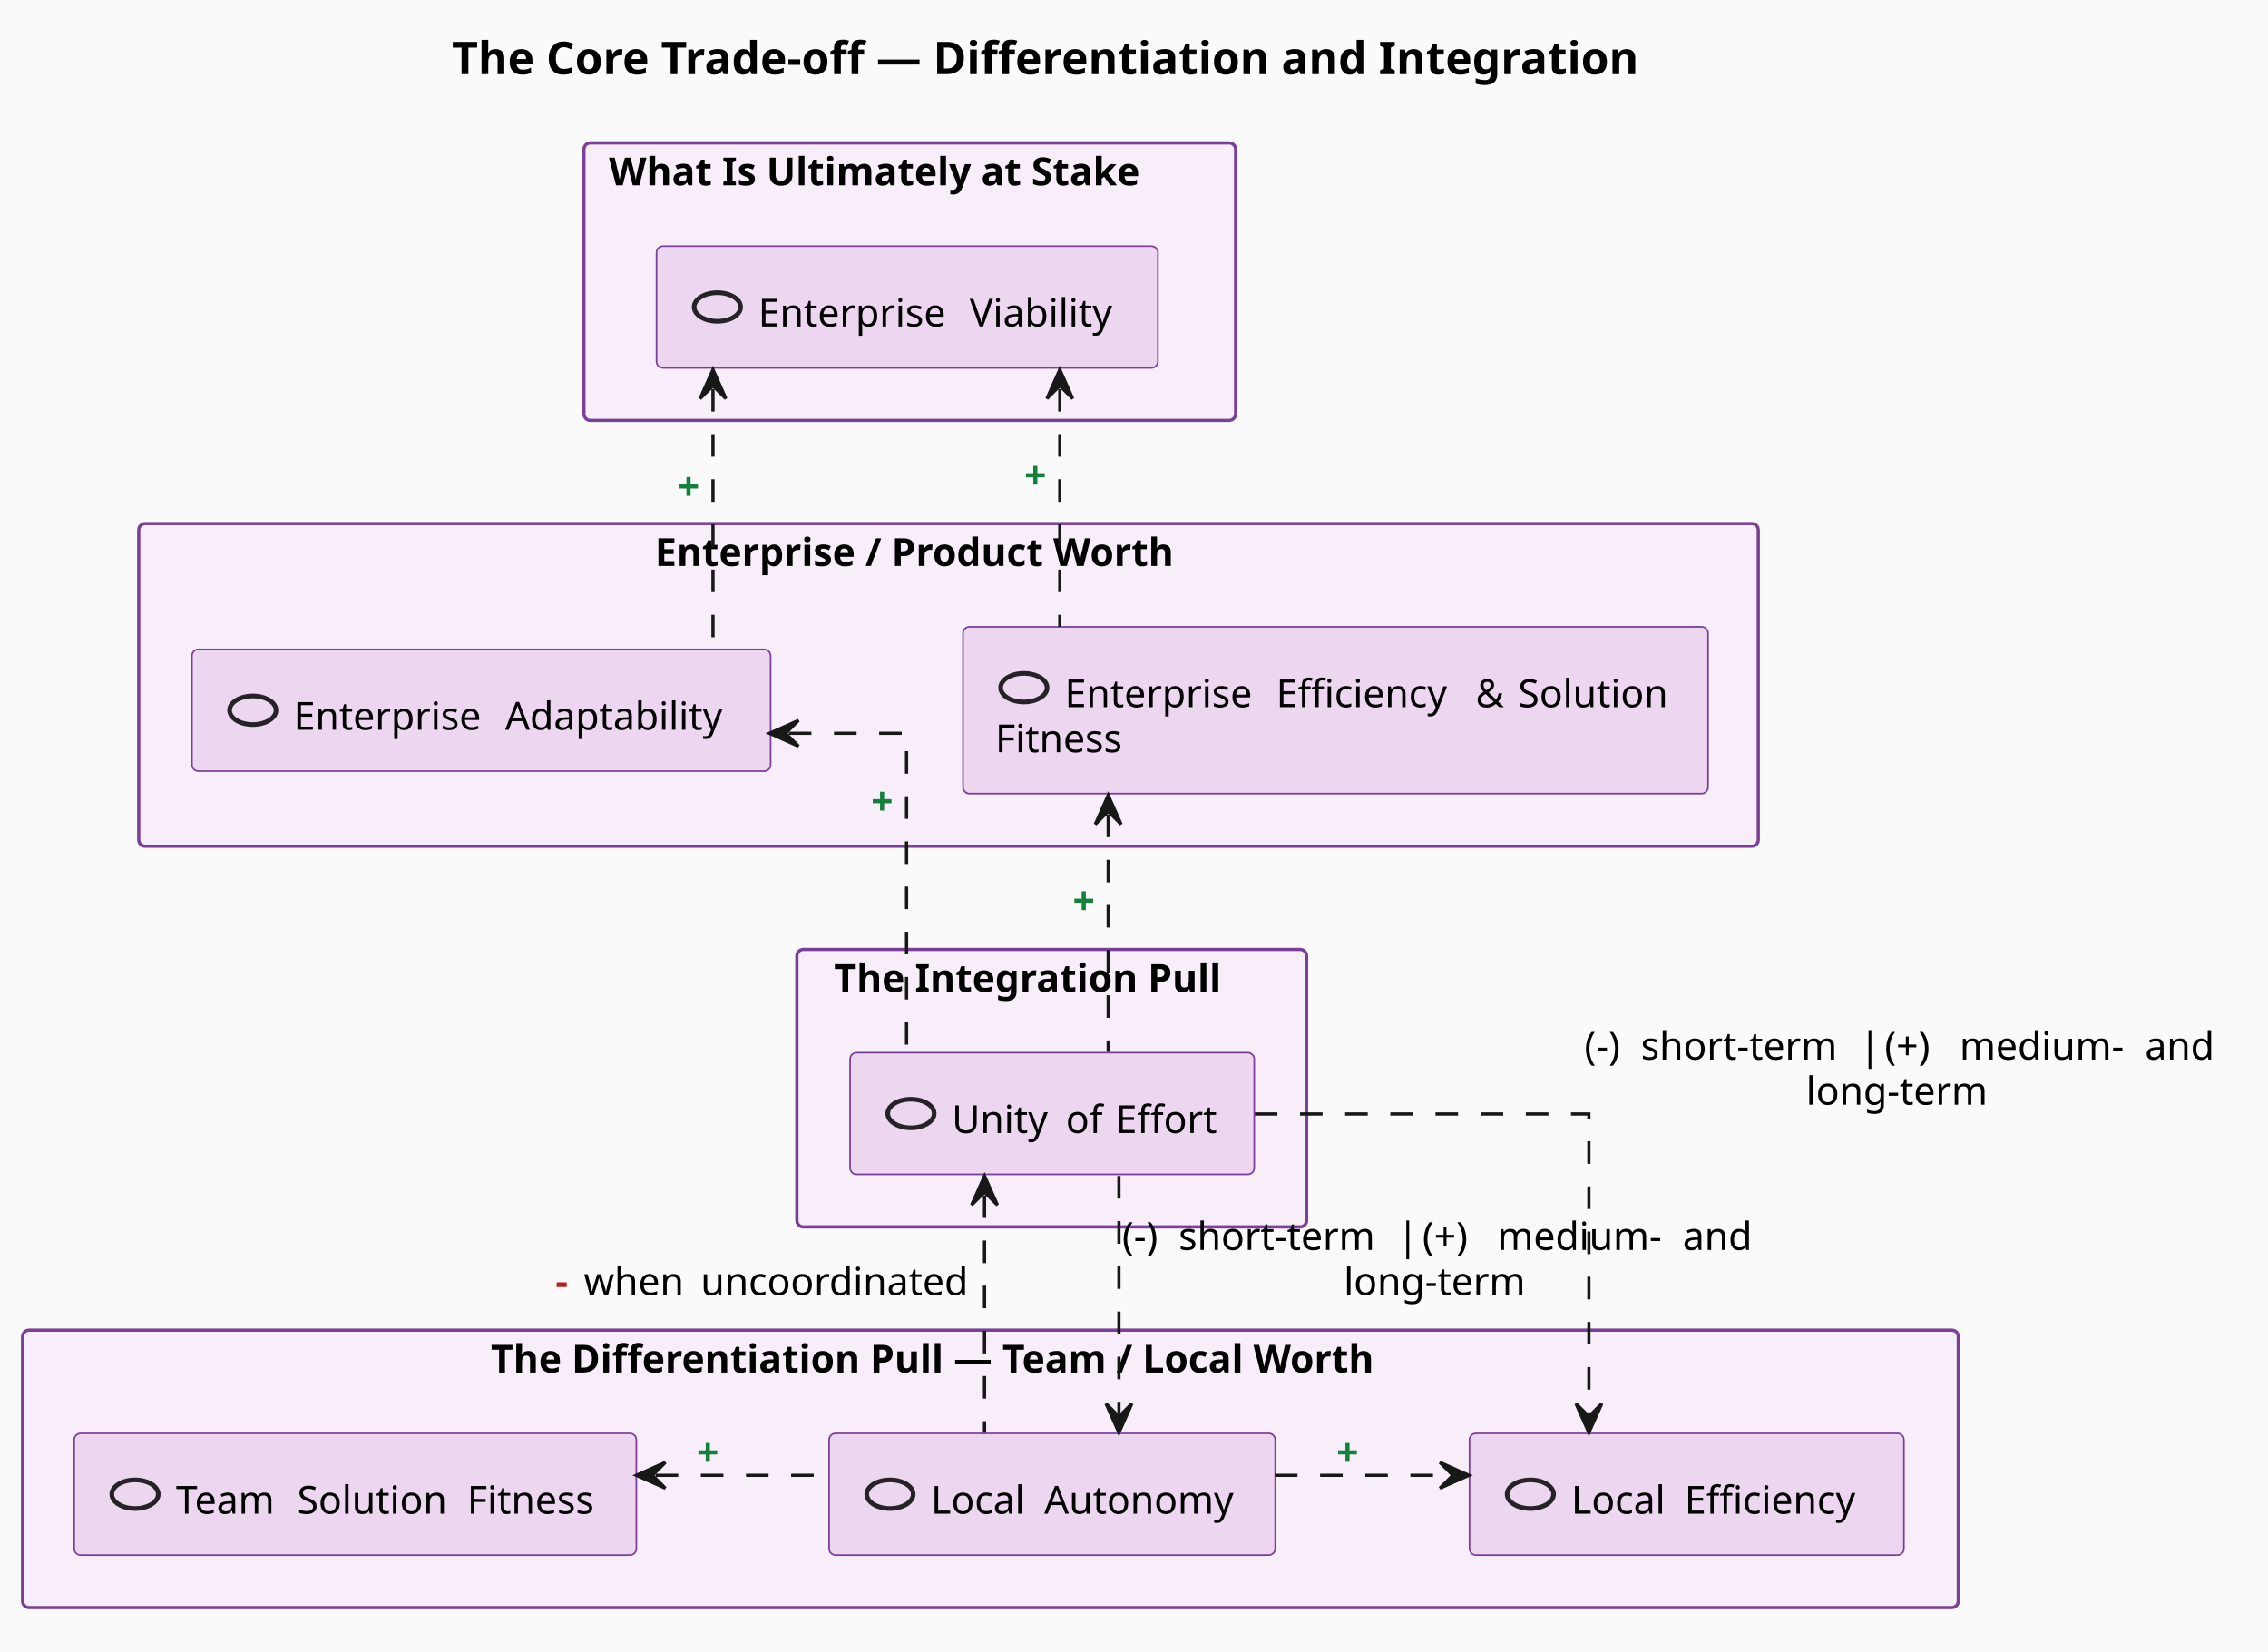
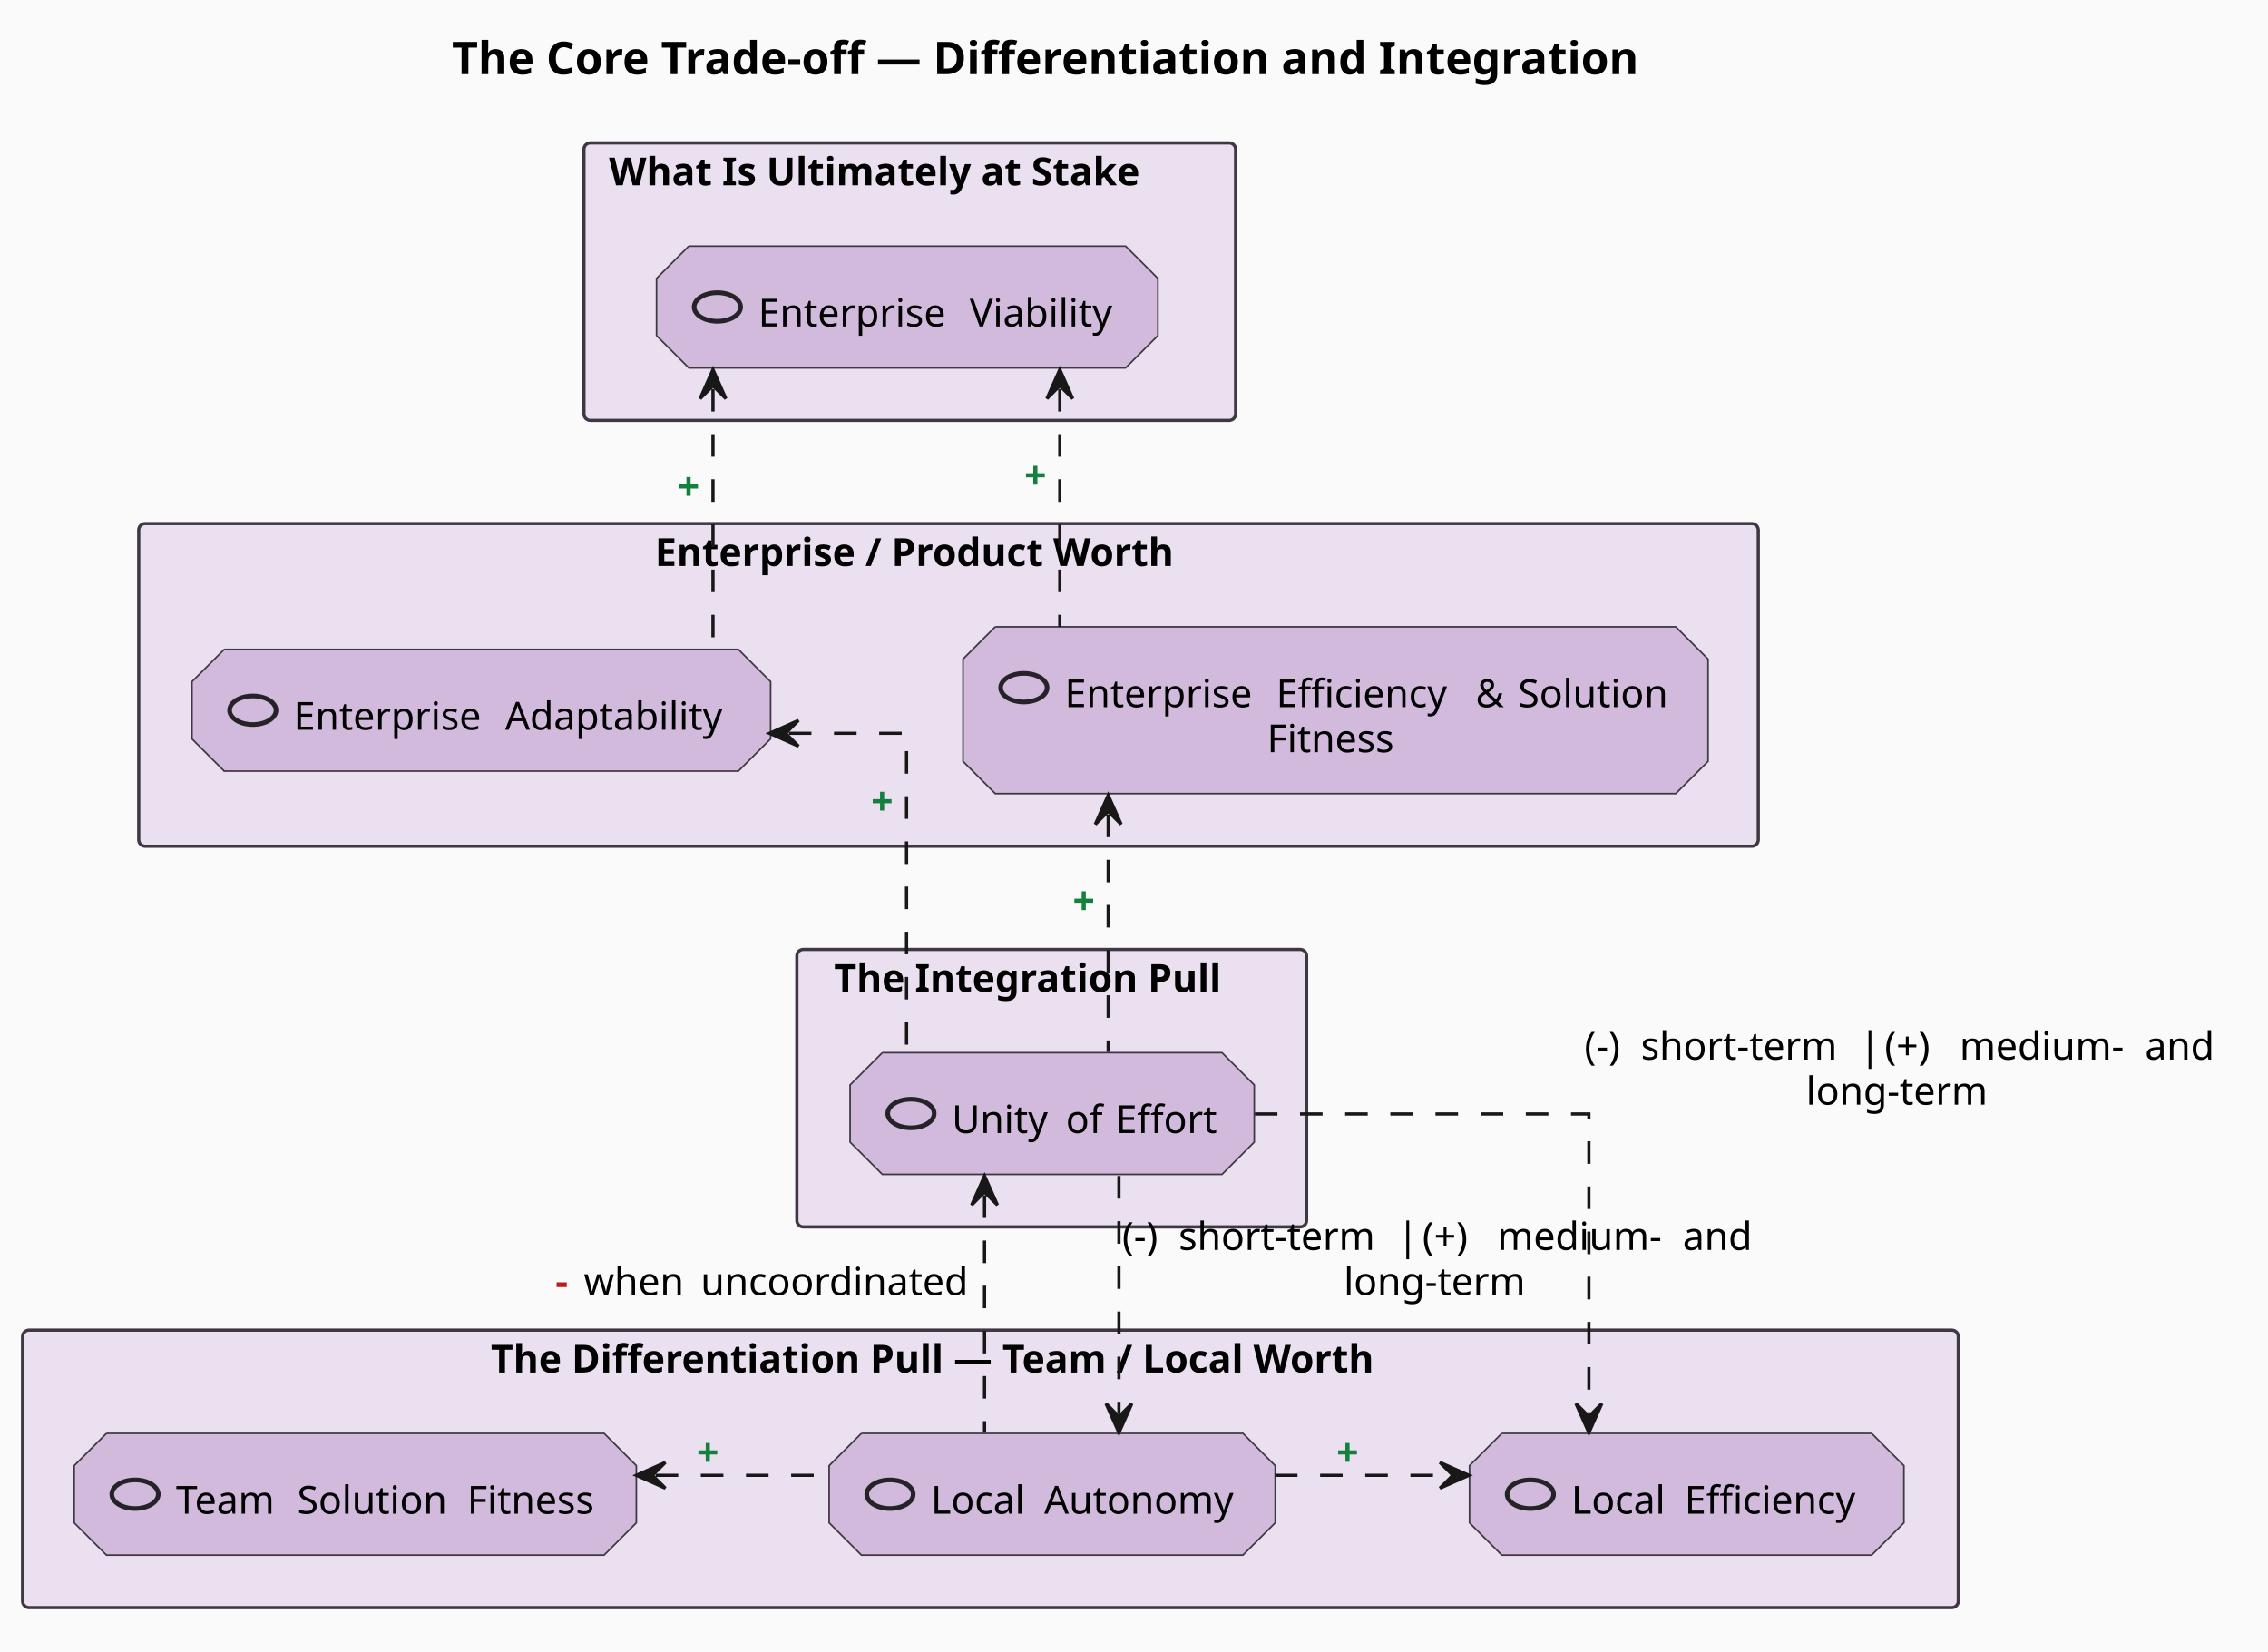
<svg xmlns="http://www.w3.org/2000/svg" contentStyleType="text/css" data-diagram-type="DESCRIPTION" height="512px" preserveAspectRatio="none" style="width:703px;height:512px;background:#FAFAFA;" version="1.1" viewBox="0 0 703 512" width="703px" zoomAndPan="magnify">
  <defs />
  <g>
    <rect fill="#FAFAFA" height="512" style="stroke:none;stroke-width:1;" width="703" x="0" y="0" />
-     <g class="title" data-source-line="63">
+     <g class="title" data-source-line="83">
      <text fill="#000000" font-family="sans-serif" font-size="14" font-weight="700" lengthAdjust="spacing" textLength="416.302" x="140.069" y="22.995">The Core Trade-off — Differentiation and Integration</text>
    </g>
-     <g class="cluster" data-qualified-name="GRPA_1" data-source-line="65" id="ent0002">
-       <rect fill="#F7EEF9" height="86" rx="2" ry="2" style="stroke:#7B3F9A;stroke-width:1;" width="202" x="181" y="44.297" />
+     <g class="cluster" data-qualified-name="GRPA_1" data-source-line="85" id="ent0002">
+       <rect fill="#EAE0EF" height="86" rx="2" ry="2" style="stroke:#3F3842;stroke-width:1;" width="202" x="181" y="44.297" />
      <text fill="#000000" font-family="sans-serif" font-size="12" font-weight="700" lengthAdjust="spacing" textLength="186.481" x="188.76" y="57.435">What Is Ultimately at Stake</text>
    </g>
-     <g class="cluster" data-qualified-name="GRPA_2" data-source-line="69" id="ent0004">
-       <rect fill="#F7EEF9" height="100" rx="2" ry="2" style="stroke:#7B3F9A;stroke-width:1;" width="502" x="43" y="162.297" />
+     <g class="cluster" data-qualified-name="GRPA_2" data-source-line="89" id="ent0004">
+       <rect fill="#EAE0EF" height="100" rx="2" ry="2" style="stroke:#3F3842;stroke-width:1;" width="502" x="43" y="162.297" />
      <text fill="#000000" font-family="sans-serif" font-size="12" font-weight="700" lengthAdjust="spacing" textLength="181.969" x="203.016" y="175.435">Enterprise / Product Worth</text>
    </g>
-     <g class="cluster" data-qualified-name="GRPA_3" data-source-line="75" id="ent0008">
-       <rect fill="#F7EEF9" height="86" rx="2" ry="2" style="stroke:#7B3F9A;stroke-width:1;" width="158" x="247" y="294.297" />
+     <g class="cluster" data-qualified-name="GRPA_3" data-source-line="95" id="ent0008">
+       <rect fill="#EAE0EF" height="86" rx="2" ry="2" style="stroke:#3F3842;stroke-width:1;" width="158" x="247" y="294.297" />
      <text fill="#000000" font-family="sans-serif" font-size="12" font-weight="700" lengthAdjust="spacing" textLength="134.912" x="258.544" y="307.435">The Integration Pull</text>
    </g>
-     <g class="cluster" data-qualified-name="GRPA_4" data-source-line="79" id="ent0010">
-       <rect fill="#F7EEF9" height="86" rx="2" ry="2" style="stroke:#7B3F9A;stroke-width:1;" width="600" x="7" y="412.297" />
+     <g class="cluster" data-qualified-name="GRPA_4" data-source-line="99" id="ent0010">
+       <rect fill="#EAE0EF" height="86" rx="2" ry="2" style="stroke:#3F3842;stroke-width:1;" width="600" x="7" y="412.297" />
      <text fill="#000000" font-family="sans-serif" font-size="12" font-weight="700" lengthAdjust="spacing" textLength="309.715" x="152.143" y="425.435">The Differentiation Pull — Team / Local Worth</text>
    </g>
-     <g class="entity" data-qualified-name="GRPA_1.VAL_hFq7vl" data-source-line="66" id="ent0003">
-       <rect fill="#EDD6F0" height="37.723" rx="2" ry="2" style="stroke:#7B3F9A;stroke-width:0.5;" width="155.403" x="203.5" y="76.297" />
+     <g class="entity" data-qualified-name="GRPA_1.VAL_hFq7vl" data-source-line="86" id="ent0003">
+       <path d="M213.5,76.297 L348.903,76.297 L358.903,86.297 L358.903,104.02 L348.903,114.02 L213.5,114.02 L203.5,104.02 L203.5,86.297 L213.5,76.297" fill="#D1BADC" style="stroke:#3F3842;stroke-width:0.5;" />
      <path d="M215.161,95.158 A7.2,4.431 0 0 1 222.362,90.728 A7.2,4.431 0 0 1 229.561,95.158 A7.2,4.431 0 0 1 222.362,99.589 A7.2,4.431 0 0 1 215.161,95.158" fill="none" style="stroke:#252327;stroke-width:1.44;" />
      <text fill="#000000" font-family="sans-serif" font-size="12" lengthAdjust="spacing" textLength="3.814" x="231.223" y="101.19"> </text>
      <text fill="#000000" font-family="sans-serif" font-size="12" lengthAdjust="spacing" textLength="61.728" x="235.037" y="101.19">Enterprise</text>
      <text fill="#000000" font-family="sans-serif" font-size="12" lengthAdjust="spacing" textLength="3.814" x="296.766" y="101.19"> </text>
      <text fill="#000000" font-family="sans-serif" font-size="12" lengthAdjust="spacing" textLength="48.322" x="300.58" y="101.19">Viability</text>
    </g>
-     <g class="entity" data-qualified-name="GRPA_2.VAL_tL9l4U" data-source-line="70" id="ent0005">
-       <rect fill="#EDD6F0" height="37.723" rx="2" ry="2" style="stroke:#7B3F9A;stroke-width:0.5;" width="179.362" x="59.5" y="201.297" />
+     <g class="entity" data-qualified-name="GRPA_2.VAL_tL9l4U" data-source-line="90" id="ent0005">
+       <path d="M69.5,201.297 L228.862,201.297 L238.862,211.297 L238.862,229.02 L228.862,239.02 L69.5,239.02 L59.5,229.02 L59.5,211.297 L69.5,201.297" fill="#D1BADC" style="stroke:#3F3842;stroke-width:0.5;" />
      <path d="M71.162,220.158 A7.2,4.431 0 0 1 78.362,215.728 A7.2,4.431 0 0 1 85.561,220.158 A7.2,4.431 0 0 1 78.362,224.589 A7.2,4.431 0 0 1 71.162,220.158" fill="none" style="stroke:#252327;stroke-width:1.44;" />
      <text fill="#000000" font-family="sans-serif" font-size="12" lengthAdjust="spacing" textLength="3.814" x="87.223" y="226.19"> </text>
      <text fill="#000000" font-family="sans-serif" font-size="12" lengthAdjust="spacing" textLength="61.728" x="91.037" y="226.19">Enterprise</text>
      <text fill="#000000" font-family="sans-serif" font-size="12" lengthAdjust="spacing" textLength="3.814" x="152.766" y="226.19"> </text>
      <text fill="#000000" font-family="sans-serif" font-size="12" lengthAdjust="spacing" textLength="72.281" x="156.581" y="226.19">Adaptability</text>
    </g>
-     <g class="entity" data-qualified-name="GRPA_2.VAL_2xkN4J" data-source-line="71" id="ent0006">
-       <rect fill="#EDD6F0" height="51.692" rx="2" ry="2" style="stroke:#7B3F9A;stroke-width:0.5;" width="230.936" x="298.5" y="194.297" />
+     <g class="entity" data-qualified-name="GRPA_2.VAL_2xkN4J" data-source-line="91" id="ent0006">
+       <path d="M308.5,194.297 L519.436,194.297 L529.436,204.297 L529.436,235.989 L519.436,245.989 L308.5,245.989 L298.5,235.989 L298.5,204.297 L308.5,194.297" fill="#D1BADC" style="stroke:#3F3842;stroke-width:0.5;" />
      <path d="M310.161,213.158 A7.2,4.431 0 0 1 317.361,208.728 A7.2,4.431 0 0 1 324.562,213.158 A7.2,4.431 0 0 1 317.361,217.589 A7.2,4.431 0 0 1 310.161,213.158" fill="none" style="stroke:#252327;stroke-width:1.44;" />
      <text fill="#000000" font-family="sans-serif" font-size="12" lengthAdjust="spacing" textLength="3.814" x="326.223" y="219.19"> </text>
      <text fill="#000000" font-family="sans-serif" font-size="12" lengthAdjust="spacing" textLength="61.728" x="330.038" y="219.19">Enterprise</text>
      <text fill="#000000" font-family="sans-serif" font-size="12" lengthAdjust="spacing" textLength="3.814" x="391.766" y="219.19"> </text>
      <text fill="#000000" font-family="sans-serif" font-size="12" lengthAdjust="spacing" textLength="57.984" x="395.58" y="219.19">Efficiency</text>
      <text fill="#000000" font-family="sans-serif" font-size="12" lengthAdjust="spacing" textLength="3.814" x="453.565" y="219.19"> </text>
      <text fill="#000000" font-family="sans-serif" font-size="12" lengthAdjust="spacing" textLength="9.357" x="457.379" y="219.19">&amp;</text>
      <text fill="#000000" font-family="sans-serif" font-size="12" lengthAdjust="spacing" textLength="3.814" x="466.737" y="219.19"> </text>
      <text fill="#000000" font-family="sans-serif" font-size="12" lengthAdjust="spacing" textLength="48.885" x="470.551" y="219.19">Solution</text>
-       <text fill="#000000" font-family="sans-serif" font-size="12" lengthAdjust="spacing" textLength="42.434" x="308.5" y="233.159">Fitness</text>
+       <text fill="#000000" font-family="sans-serif" font-size="12" lengthAdjust="spacing" textLength="42.434" x="392.751" y="233.159">Fitness</text>
    </g>
-     <g class="entity" data-qualified-name="GRPA_3.VAL_pIkrDX" data-source-line="76" id="ent0009">
-       <rect fill="#EDD6F0" height="37.723" rx="2" ry="2" style="stroke:#7B3F9A;stroke-width:0.5;" width="125.274" x="263.5" y="326.297" />
+     <g class="entity" data-qualified-name="GRPA_3.VAL_pIkrDX" data-source-line="96" id="ent0009">
+       <path d="M273.5,326.297 L378.774,326.297 L388.774,336.297 L388.774,354.02 L378.774,364.02 L273.5,364.02 L263.5,354.02 L263.5,336.297 L273.5,326.297" fill="#D1BADC" style="stroke:#3F3842;stroke-width:0.5;" />
      <path d="M275.161,345.158 A7.2,4.431 0 0 1 282.361,340.728 A7.2,4.431 0 0 1 289.562,345.158 A7.2,4.431 0 0 1 282.361,349.589 A7.2,4.431 0 0 1 275.161,345.158" fill="none" style="stroke:#252327;stroke-width:1.44;" />
      <text fill="#000000" font-family="sans-serif" font-size="12" lengthAdjust="spacing" textLength="3.814" x="291.223" y="351.19"> </text>
      <text fill="#000000" font-family="sans-serif" font-size="12" lengthAdjust="spacing" textLength="31.529" x="295.038" y="351.19">Unity</text>
      <text fill="#000000" font-family="sans-serif" font-size="12" lengthAdjust="spacing" textLength="3.814" x="326.567" y="351.19"> </text>
      <text fill="#000000" font-family="sans-serif" font-size="12" lengthAdjust="spacing" textLength="11.566" x="330.381" y="351.19">of</text>
      <text fill="#000000" font-family="sans-serif" font-size="12" lengthAdjust="spacing" textLength="3.814" x="341.948" y="351.19"> </text>
      <text fill="#000000" font-family="sans-serif" font-size="12" lengthAdjust="spacing" textLength="33.012" x="345.762" y="351.19">Effort</text>
    </g>
-     <g class="entity" data-qualified-name="GRPA_4.VAL__RyIvn" data-source-line="80" id="ent0011">
-       <rect fill="#EDD6F0" height="37.723" rx="2" ry="2" style="stroke:#7B3F9A;stroke-width:0.5;" width="174.241" x="23" y="444.297" />
+     <g class="entity" data-qualified-name="GRPA_4.VAL__RyIvn" data-source-line="100" id="ent0011">
+       <path d="M33,444.297 L187.241,444.297 L197.241,454.297 L197.241,472.02 L187.241,482.02 L33,482.02 L23,472.02 L23,454.297 L33,444.297" fill="#D1BADC" style="stroke:#3F3842;stroke-width:0.5;" />
      <path d="M34.661,463.158 A7.2,4.431 0 0 1 41.861,458.728 A7.2,4.431 0 0 1 49.062,463.158 A7.2,4.431 0 0 1 41.861,467.589 A7.2,4.431 0 0 1 34.661,463.158" fill="none" style="stroke:#252327;stroke-width:1.44;" />
      <text fill="#000000" font-family="sans-serif" font-size="12" lengthAdjust="spacing" textLength="3.814" x="50.723" y="469.19"> </text>
      <text fill="#000000" font-family="sans-serif" font-size="12" lengthAdjust="spacing" textLength="33.756" x="54.538" y="469.19">Team</text>
      <text fill="#000000" font-family="sans-serif" font-size="12" lengthAdjust="spacing" textLength="3.814" x="88.293" y="469.19"> </text>
      <text fill="#000000" font-family="sans-serif" font-size="12" lengthAdjust="spacing" textLength="48.885" x="92.108" y="469.19">Solution</text>
      <text fill="#000000" font-family="sans-serif" font-size="12" lengthAdjust="spacing" textLength="3.814" x="140.993" y="469.19"> </text>
      <text fill="#000000" font-family="sans-serif" font-size="12" lengthAdjust="spacing" textLength="42.434" x="144.807" y="469.19">Fitness</text>
    </g>
-     <g class="entity" data-qualified-name="GRPA_4.VAL_fduAv_" data-source-line="81" id="ent0012">
-       <rect fill="#EDD6F0" height="37.723" rx="2" ry="2" style="stroke:#7B3F9A;stroke-width:0.5;" width="138.264" x="257" y="444.297" />
+     <g class="entity" data-qualified-name="GRPA_4.VAL_fduAv_" data-source-line="101" id="ent0012">
+       <path d="M267,444.297 L385.264,444.297 L395.264,454.297 L395.264,472.02 L385.264,482.02 L267,482.02 L257,472.02 L257,454.297 L267,444.297" fill="#D1BADC" style="stroke:#3F3842;stroke-width:0.5;" />
      <path d="M268.661,463.158 A7.2,4.431 0 0 1 275.861,458.728 A7.2,4.431 0 0 1 283.062,463.158 A7.2,4.431 0 0 1 275.861,467.589 A7.2,4.431 0 0 1 268.661,463.158" fill="none" style="stroke:#252327;stroke-width:1.44;" />
      <text fill="#000000" font-family="sans-serif" font-size="12" lengthAdjust="spacing" textLength="3.814" x="284.723" y="469.19"> </text>
      <text fill="#000000" font-family="sans-serif" font-size="12" lengthAdjust="spacing" textLength="31.312" x="288.538" y="469.19">Local</text>
      <text fill="#000000" font-family="sans-serif" font-size="12" lengthAdjust="spacing" textLength="3.814" x="319.85" y="469.19"> </text>
      <text fill="#000000" font-family="sans-serif" font-size="12" lengthAdjust="spacing" textLength="61.6" x="323.664" y="469.19">Autonomy</text>
    </g>
-     <g class="entity" data-qualified-name="GRPA_4.VAL_56mLXu" data-source-line="82" id="ent0013">
-       <rect fill="#EDD6F0" height="37.723" rx="2" ry="2" style="stroke:#7B3F9A;stroke-width:0.5;" width="134.649" x="455.5" y="444.297" />
+     <g class="entity" data-qualified-name="GRPA_4.VAL_56mLXu" data-source-line="102" id="ent0013">
+       <path d="M465.5,444.297 L580.149,444.297 L590.149,454.297 L590.149,472.02 L580.149,482.02 L465.5,482.02 L455.5,472.02 L455.5,454.297 L465.5,444.297" fill="#D1BADC" style="stroke:#3F3842;stroke-width:0.5;" />
      <path d="M467.161,463.158 A7.2,4.431 0 0 1 474.361,458.728 A7.2,4.431 0 0 1 481.562,463.158 A7.2,4.431 0 0 1 474.361,467.589 A7.2,4.431 0 0 1 467.161,463.158" fill="none" style="stroke:#252327;stroke-width:1.44;" />
      <text fill="#000000" font-family="sans-serif" font-size="12" lengthAdjust="spacing" textLength="3.814" x="483.223" y="469.19"> </text>
      <text fill="#000000" font-family="sans-serif" font-size="12" lengthAdjust="spacing" textLength="31.312" x="487.038" y="469.19">Local</text>
      <text fill="#000000" font-family="sans-serif" font-size="12" lengthAdjust="spacing" textLength="3.814" x="518.35" y="469.19"> </text>
      <text fill="#000000" font-family="sans-serif" font-size="12" lengthAdjust="spacing" textLength="57.984" x="522.164" y="469.19">Efficiency</text>
    </g>
-     <g class="link" data-entity-1="ent0011" data-entity-2="ent0012" data-link-type="dependency" data-source-line="93" id="lnk25">
+     <g class="link" data-entity-1="ent0011" data-entity-2="ent0012" data-link-type="dependency" data-source-line="113" id="lnk25">
      <path d="M203.23,457.297 C223.02,457.297 237.77,457.297 256.7,457.297" fill="none" id="VAL__RyIvn-backto-VAL_fduAv_" style="stroke:#181818;stroke-width:1;stroke-dasharray:7,7;" />
      <polygon fill="#181818" points="197.23,457.297,206.23,461.297,202.23,457.297,206.23,453.297,197.23,457.297" style="stroke:#181818;stroke-width:1;" />
      <text fill="#15803D" font-family="sans-serif" font-size="12" font-weight="700" lengthAdjust="spacing" textLength="10.055" x="215.97" y="454.435">+</text>
    </g>
-     <g class="link" data-entity-1="ent0012" data-entity-2="ent0013" data-link-type="dependency" data-source-line="95" id="lnk28">
+     <g class="link" data-entity-1="ent0012" data-entity-2="ent0013" data-link-type="dependency" data-source-line="115" id="lnk28">
      <path d="M395.18,457.297 C414.69,457.297 429.89,457.297 449.32,457.297" fill="none" id="VAL_fduAv_-to-VAL_56mLXu" style="stroke:#181818;stroke-width:1;stroke-dasharray:7,7;" />
      <polygon fill="#181818" points="455.32,457.297,446.32,453.297,450.32,457.297,446.32,461.297,455.32,457.297" style="stroke:#181818;stroke-width:1;" />
      <text fill="#15803D" font-family="sans-serif" font-size="12" font-weight="700" lengthAdjust="spacing" textLength="10.055" x="414.25" y="454.435">+</text>
    </g>
-     <g class="link" data-entity-1="ent0009" data-entity-2="ent0012" data-link-type="dependency" data-source-line="88" id="lnk17">
+     <g class="link" data-entity-1="ent0009" data-entity-2="ent0012" data-link-type="dependency" data-source-line="108" id="lnk17">
      <path d="M305.17,370.517 C305.17,392.457 305.17,422.147 305.17,444.087" fill="none" id="VAL_pIkrDX-backto-VAL_fduAv_" style="stroke:#181818;stroke-width:1;stroke-dasharray:7,7;" />
      <polygon fill="#181818" points="305.17,364.517,301.17,373.517,305.17,369.517,309.17,373.517,305.17,364.517" style="stroke:#181818;stroke-width:1;" />
      <text fill="#B91C1C" font-family="sans-serif" font-size="12" font-weight="700" lengthAdjust="spacing" textLength="4.981" x="172.17" y="401.435">-</text>
      <text fill="#000000" font-family="sans-serif" font-size="12" lengthAdjust="spacing" textLength="3.814" x="177.15" y="401.435"> </text>
      <text fill="#000000" font-family="sans-serif" font-size="12" lengthAdjust="spacing" textLength="32.408" x="180.965" y="401.435">when</text>
      <text fill="#000000" font-family="sans-serif" font-size="12" lengthAdjust="spacing" textLength="3.814" x="213.373" y="401.435"> </text>
      <text fill="#000000" font-family="sans-serif" font-size="12" lengthAdjust="spacing" textLength="87.041" x="217.188" y="401.435">uncoordinated</text>
    </g>
-     <g class="link" data-entity-1="ent0009" data-entity-2="ent0012" data-link-type="dependency" data-source-line="90" id="lnk20">
+     <g class="link" data-entity-1="ent0009" data-entity-2="ent0012" data-link-type="dependency" data-source-line="110" id="lnk20">
      <path d="M346.83,364.517 C346.83,386.457 346.83,416.147 346.83,438.087" fill="none" id="VAL_pIkrDX-to-VAL_fduAv_" style="stroke:#181818;stroke-width:1;stroke-dasharray:7,7;" />
      <polygon fill="#181818" points="346.83,444.087,350.83,435.087,346.83,439.087,342.83,435.087,346.83,444.087" style="stroke:#181818;stroke-width:1;" />
      <text fill="#000000" font-family="sans-serif" font-size="12" lengthAdjust="spacing" textLength="13.693" x="347.83" y="387.435">(-)</text>
      <text fill="#000000" font-family="sans-serif" font-size="12" lengthAdjust="spacing" textLength="3.814" x="361.523" y="387.435"> </text>
      <text fill="#000000" font-family="sans-serif" font-size="12" lengthAdjust="spacing" textLength="63.879" x="365.338" y="387.435">short-term</text>
      <text fill="#000000" font-family="sans-serif" font-size="12" lengthAdjust="spacing" textLength="3.814" x="429.217" y="387.435"> </text>
      <text fill="#000000" font-family="sans-serif" font-size="12" lengthAdjust="spacing" textLength="4.043" x="433.031" y="387.435">|</text>
      <text fill="#000000" font-family="sans-serif" font-size="12" lengthAdjust="spacing" textLength="3.814" x="437.074" y="387.435"> </text>
      <text fill="#000000" font-family="sans-serif" font-size="12" lengthAdjust="spacing" textLength="19.418" x="440.889" y="387.435">(+)</text>
      <text fill="#000000" font-family="sans-serif" font-size="12" lengthAdjust="spacing" textLength="3.814" x="460.307" y="387.435"> </text>
      <text fill="#000000" font-family="sans-serif" font-size="12" lengthAdjust="spacing" textLength="53.648" x="464.121" y="387.435">medium-</text>
      <text fill="#000000" font-family="sans-serif" font-size="12" lengthAdjust="spacing" textLength="3.814" x="517.769" y="387.435"> </text>
      <text fill="#000000" font-family="sans-serif" font-size="12" lengthAdjust="spacing" textLength="22.576" x="521.584" y="387.435">and</text>
      <text fill="#000000" font-family="sans-serif" font-size="12" lengthAdjust="spacing" textLength="58.94" x="416.525" y="401.404">long-term</text>
    </g>
-     <g class="link" data-entity-1="ent0006" data-entity-2="ent0009" data-link-type="dependency" data-source-line="89" id="lnk19">
+     <g class="link" data-entity-1="ent0006" data-entity-2="ent0009" data-link-type="dependency" data-source-line="109" id="lnk19">
      <path d="M343.5,252.497 C343.5,276.267 343.5,304.757 343.5,326.067" fill="none" id="VAL_2xkN4J-backto-VAL_pIkrDX" style="stroke:#181818;stroke-width:1;stroke-dasharray:7,7;" />
      <polygon fill="#181818" points="343.5,246.497,339.5,255.497,343.5,251.497,347.5,255.497,343.5,246.497" style="stroke:#181818;stroke-width:1;" />
      <text fill="#15803D" font-family="sans-serif" font-size="12" font-weight="700" lengthAdjust="spacing" textLength="10.055" x="332.5" y="283.425">+</text>
    </g>
-     <g class="link" data-entity-1="ent0005" data-entity-2="ent0009" data-link-type="dependency" data-source-line="91" id="lnk22">
+     <g class="link" data-entity-1="ent0005" data-entity-2="ent0009" data-link-type="dependency" data-source-line="111" id="lnk22">
      <path d="M244.51,227.297 C268.05,227.297 281,227.297 281,227.297 C281,227.297 281,292.637 281,326.077" fill="none" id="VAL_tL9l4U-backto-VAL_pIkrDX" style="stroke:#181818;stroke-width:1;stroke-dasharray:7,7;" />
      <polygon fill="#181818" points="238.51,227.297,247.51,231.297,243.51,227.297,247.51,223.297,238.51,227.297" style="stroke:#181818;stroke-width:1;" />
      <text fill="#15803D" font-family="sans-serif" font-size="12" font-weight="700" lengthAdjust="spacing" textLength="10.055" x="270" y="252.576">+</text>
    </g>
-     <g class="link" data-entity-1="ent0009" data-entity-2="ent0013" data-link-type="dependency" data-source-line="92" id="lnk23">
+     <g class="link" data-entity-1="ent0009" data-entity-2="ent0013" data-link-type="dependency" data-source-line="112" id="lnk23">
      <path d="M388.95,345.297 C436.1,345.297 492.5,345.297 492.5,345.297 C492.5,345.297 492.5,404.637 492.5,438.077" fill="none" id="VAL_pIkrDX-to-VAL_56mLXu" style="stroke:#181818;stroke-width:1;stroke-dasharray:7,7;" />
      <polygon fill="#181818" points="492.5,444.077,496.5,435.077,492.5,439.077,488.5,435.077,492.5,444.077" style="stroke:#181818;stroke-width:1;" />
      <text fill="#000000" font-family="sans-serif" font-size="12" lengthAdjust="spacing" textLength="13.693" x="491.11" y="328.435">(-)</text>
      <text fill="#000000" font-family="sans-serif" font-size="12" lengthAdjust="spacing" textLength="3.814" x="504.803" y="328.435"> </text>
      <text fill="#000000" font-family="sans-serif" font-size="12" lengthAdjust="spacing" textLength="63.879" x="508.618" y="328.435">short-term</text>
      <text fill="#000000" font-family="sans-serif" font-size="12" lengthAdjust="spacing" textLength="3.814" x="572.497" y="328.435"> </text>
      <text fill="#000000" font-family="sans-serif" font-size="12" lengthAdjust="spacing" textLength="4.043" x="576.311" y="328.435">|</text>
      <text fill="#000000" font-family="sans-serif" font-size="12" lengthAdjust="spacing" textLength="3.814" x="580.354" y="328.435"> </text>
      <text fill="#000000" font-family="sans-serif" font-size="12" lengthAdjust="spacing" textLength="19.418" x="584.169" y="328.435">(+)</text>
      <text fill="#000000" font-family="sans-serif" font-size="12" lengthAdjust="spacing" textLength="3.814" x="603.587" y="328.435"> </text>
      <text fill="#000000" font-family="sans-serif" font-size="12" lengthAdjust="spacing" textLength="53.648" x="607.401" y="328.435">medium-</text>
      <text fill="#000000" font-family="sans-serif" font-size="12" lengthAdjust="spacing" textLength="3.814" x="661.049" y="328.435"> </text>
      <text fill="#000000" font-family="sans-serif" font-size="12" lengthAdjust="spacing" textLength="22.576" x="664.864" y="328.435">and</text>
      <text fill="#000000" font-family="sans-serif" font-size="12" lengthAdjust="spacing" textLength="58.94" x="559.805" y="342.404">long-term</text>
    </g>
-     <g class="link" data-entity-1="ent0003" data-entity-2="ent0006" data-link-type="dependency" data-source-line="94" id="lnk27">
+     <g class="link" data-entity-1="ent0003" data-entity-2="ent0006" data-link-type="dependency" data-source-line="114" id="lnk27">
      <path d="M328.5,120.557 C328.5,141.917 328.5,170.517 328.5,194.277" fill="none" id="VAL_hFq7vl-backto-VAL_2xkN4J" style="stroke:#181818;stroke-width:1;stroke-dasharray:7,7;" />
      <polygon fill="#181818" points="328.5,114.557,324.5,123.557,328.5,119.557,332.5,123.557,328.5,114.557" style="stroke:#181818;stroke-width:1;" />
      <text fill="#15803D" font-family="sans-serif" font-size="12" font-weight="700" lengthAdjust="spacing" textLength="10.055" x="317.5" y="151.555">+</text>
    </g>
-     <g class="link" data-entity-1="ent0003" data-entity-2="ent0005" data-link-type="dependency" data-source-line="96" id="lnk30">
+     <g class="link" data-entity-1="ent0003" data-entity-2="ent0005" data-link-type="dependency" data-source-line="116" id="lnk30">
      <path d="M221,120.557 C221,144.117 221,177.747 221,201.227" fill="none" id="VAL_hFq7vl-backto-VAL_tL9l4U" style="stroke:#181818;stroke-width:1;stroke-dasharray:7,7;" />
      <polygon fill="#181818" points="221,114.557,217,123.557,221,119.557,225,123.557,221,114.557" style="stroke:#181818;stroke-width:1;" />
      <text fill="#15803D" font-family="sans-serif" font-size="12" font-weight="700" lengthAdjust="spacing" textLength="10.055" x="210" y="155.025">+</text>
    </g>
  </g>
</svg>
